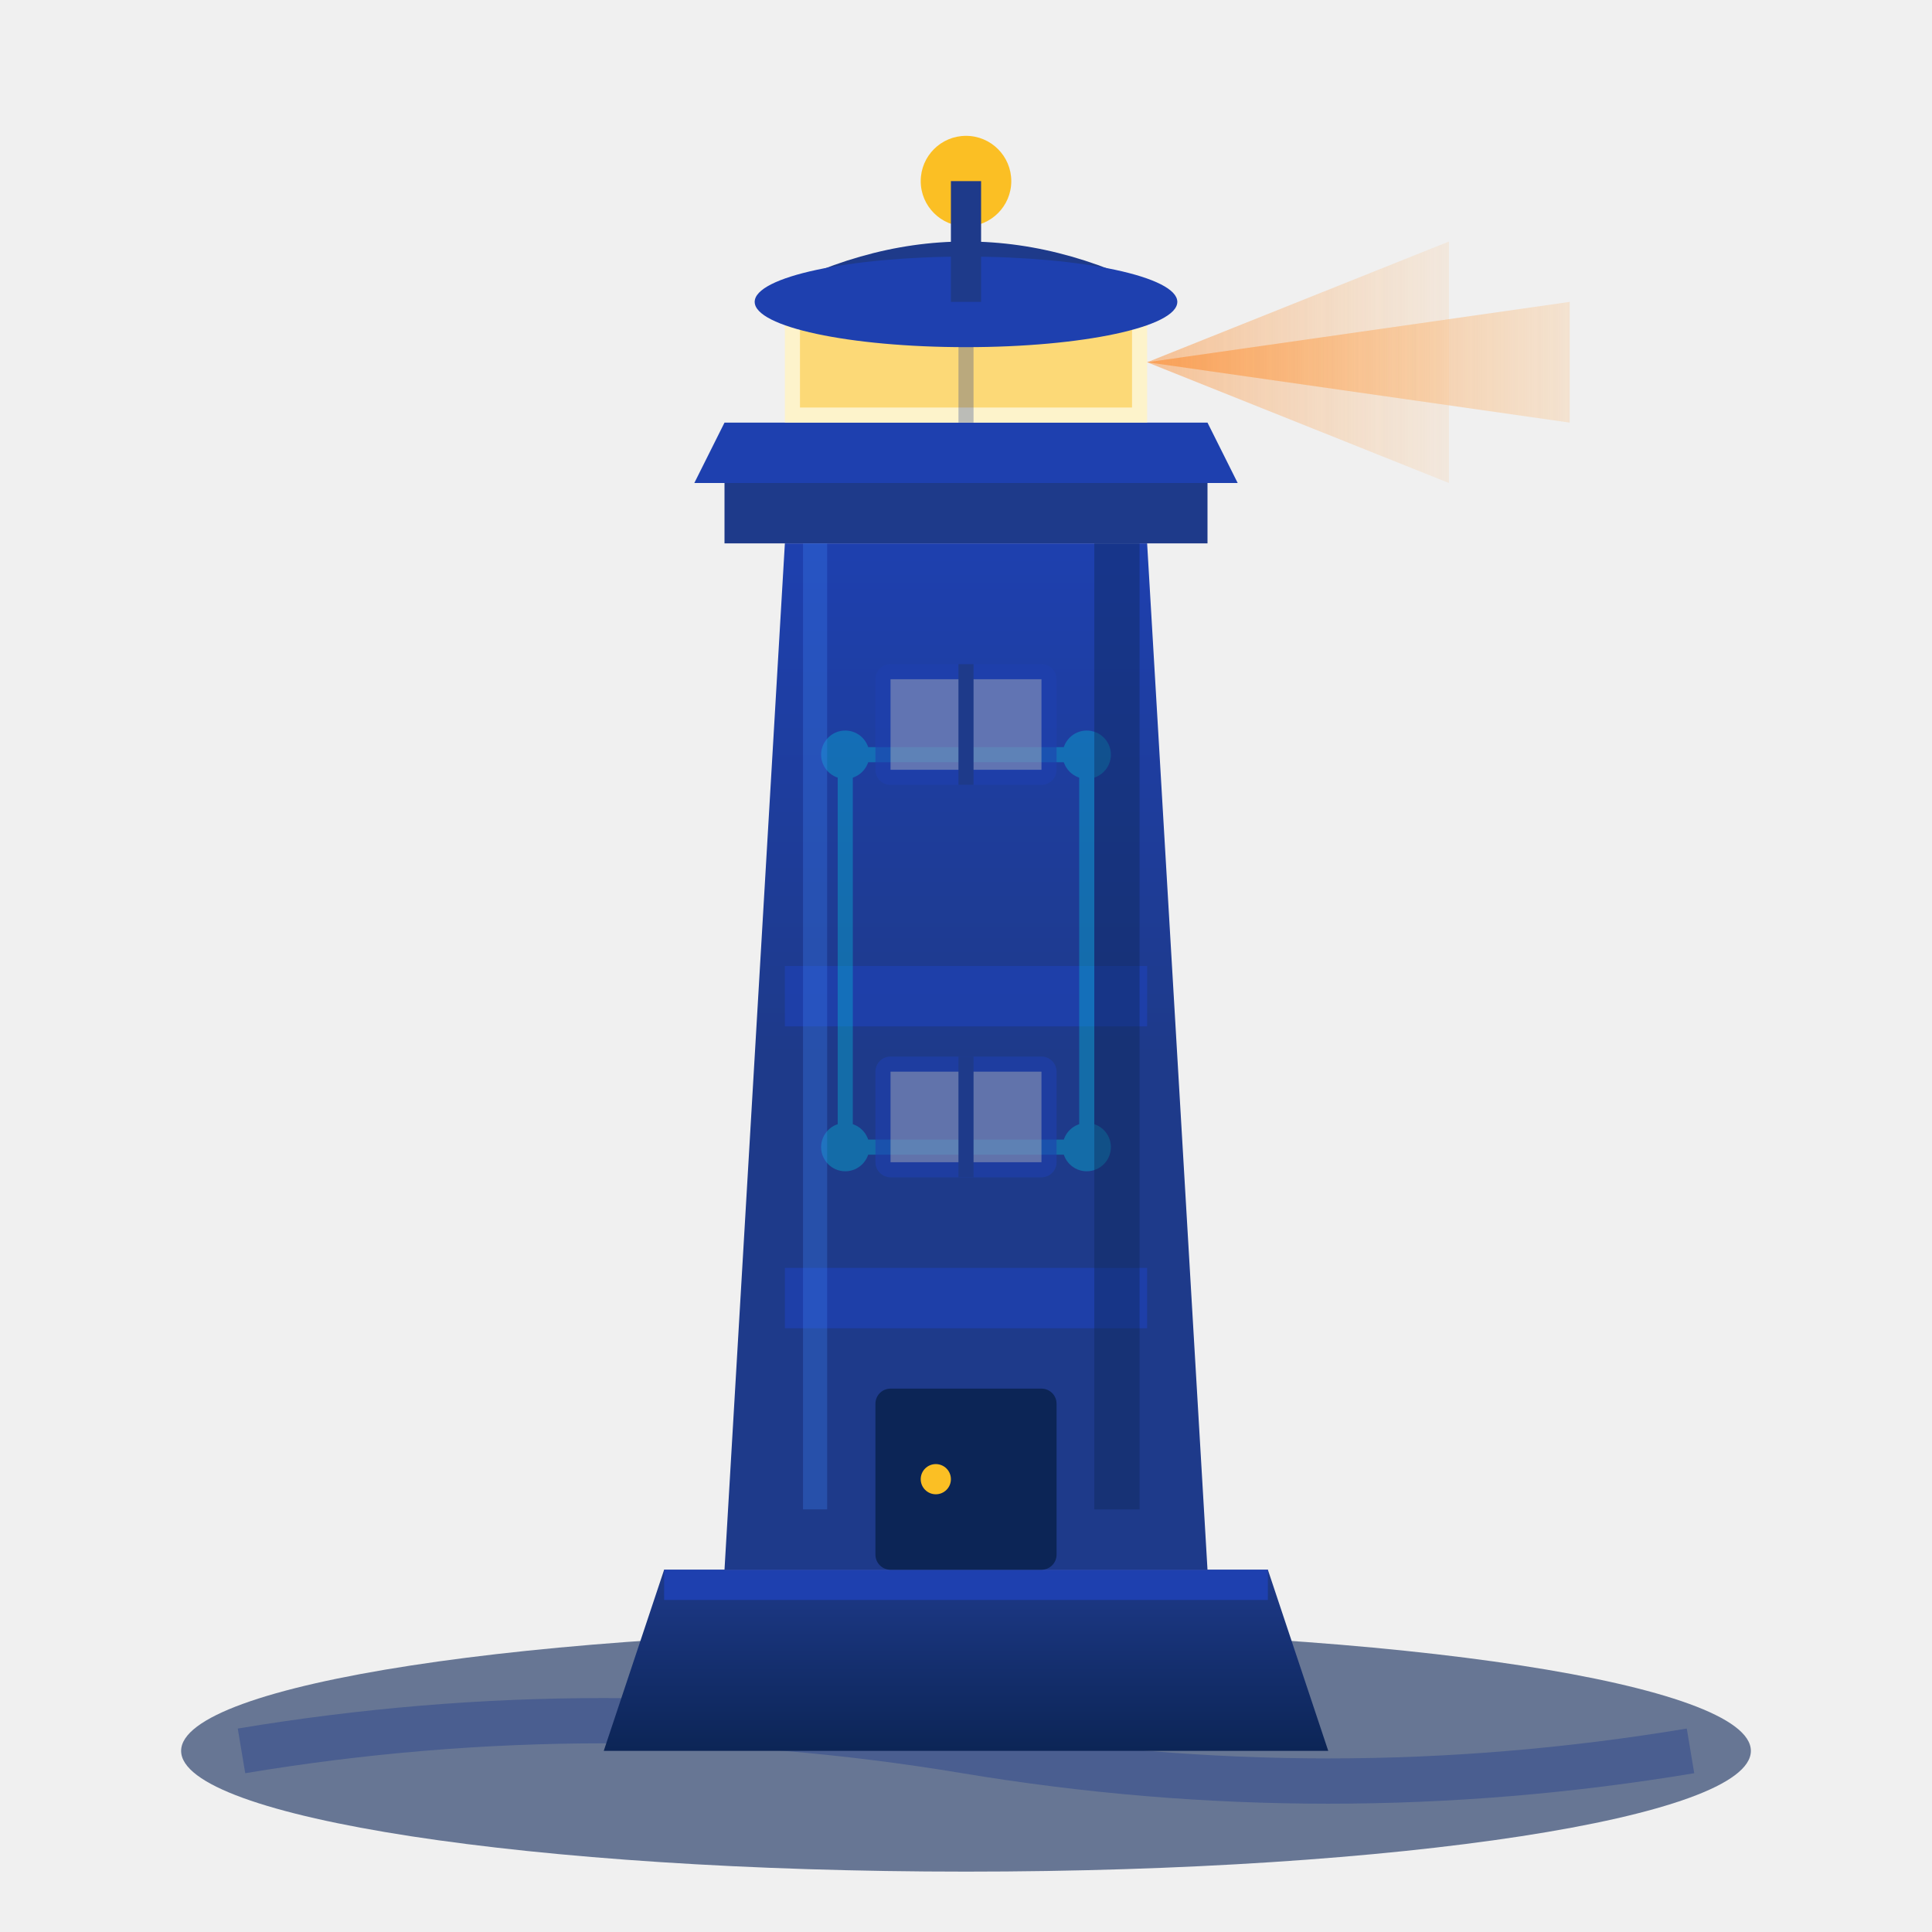
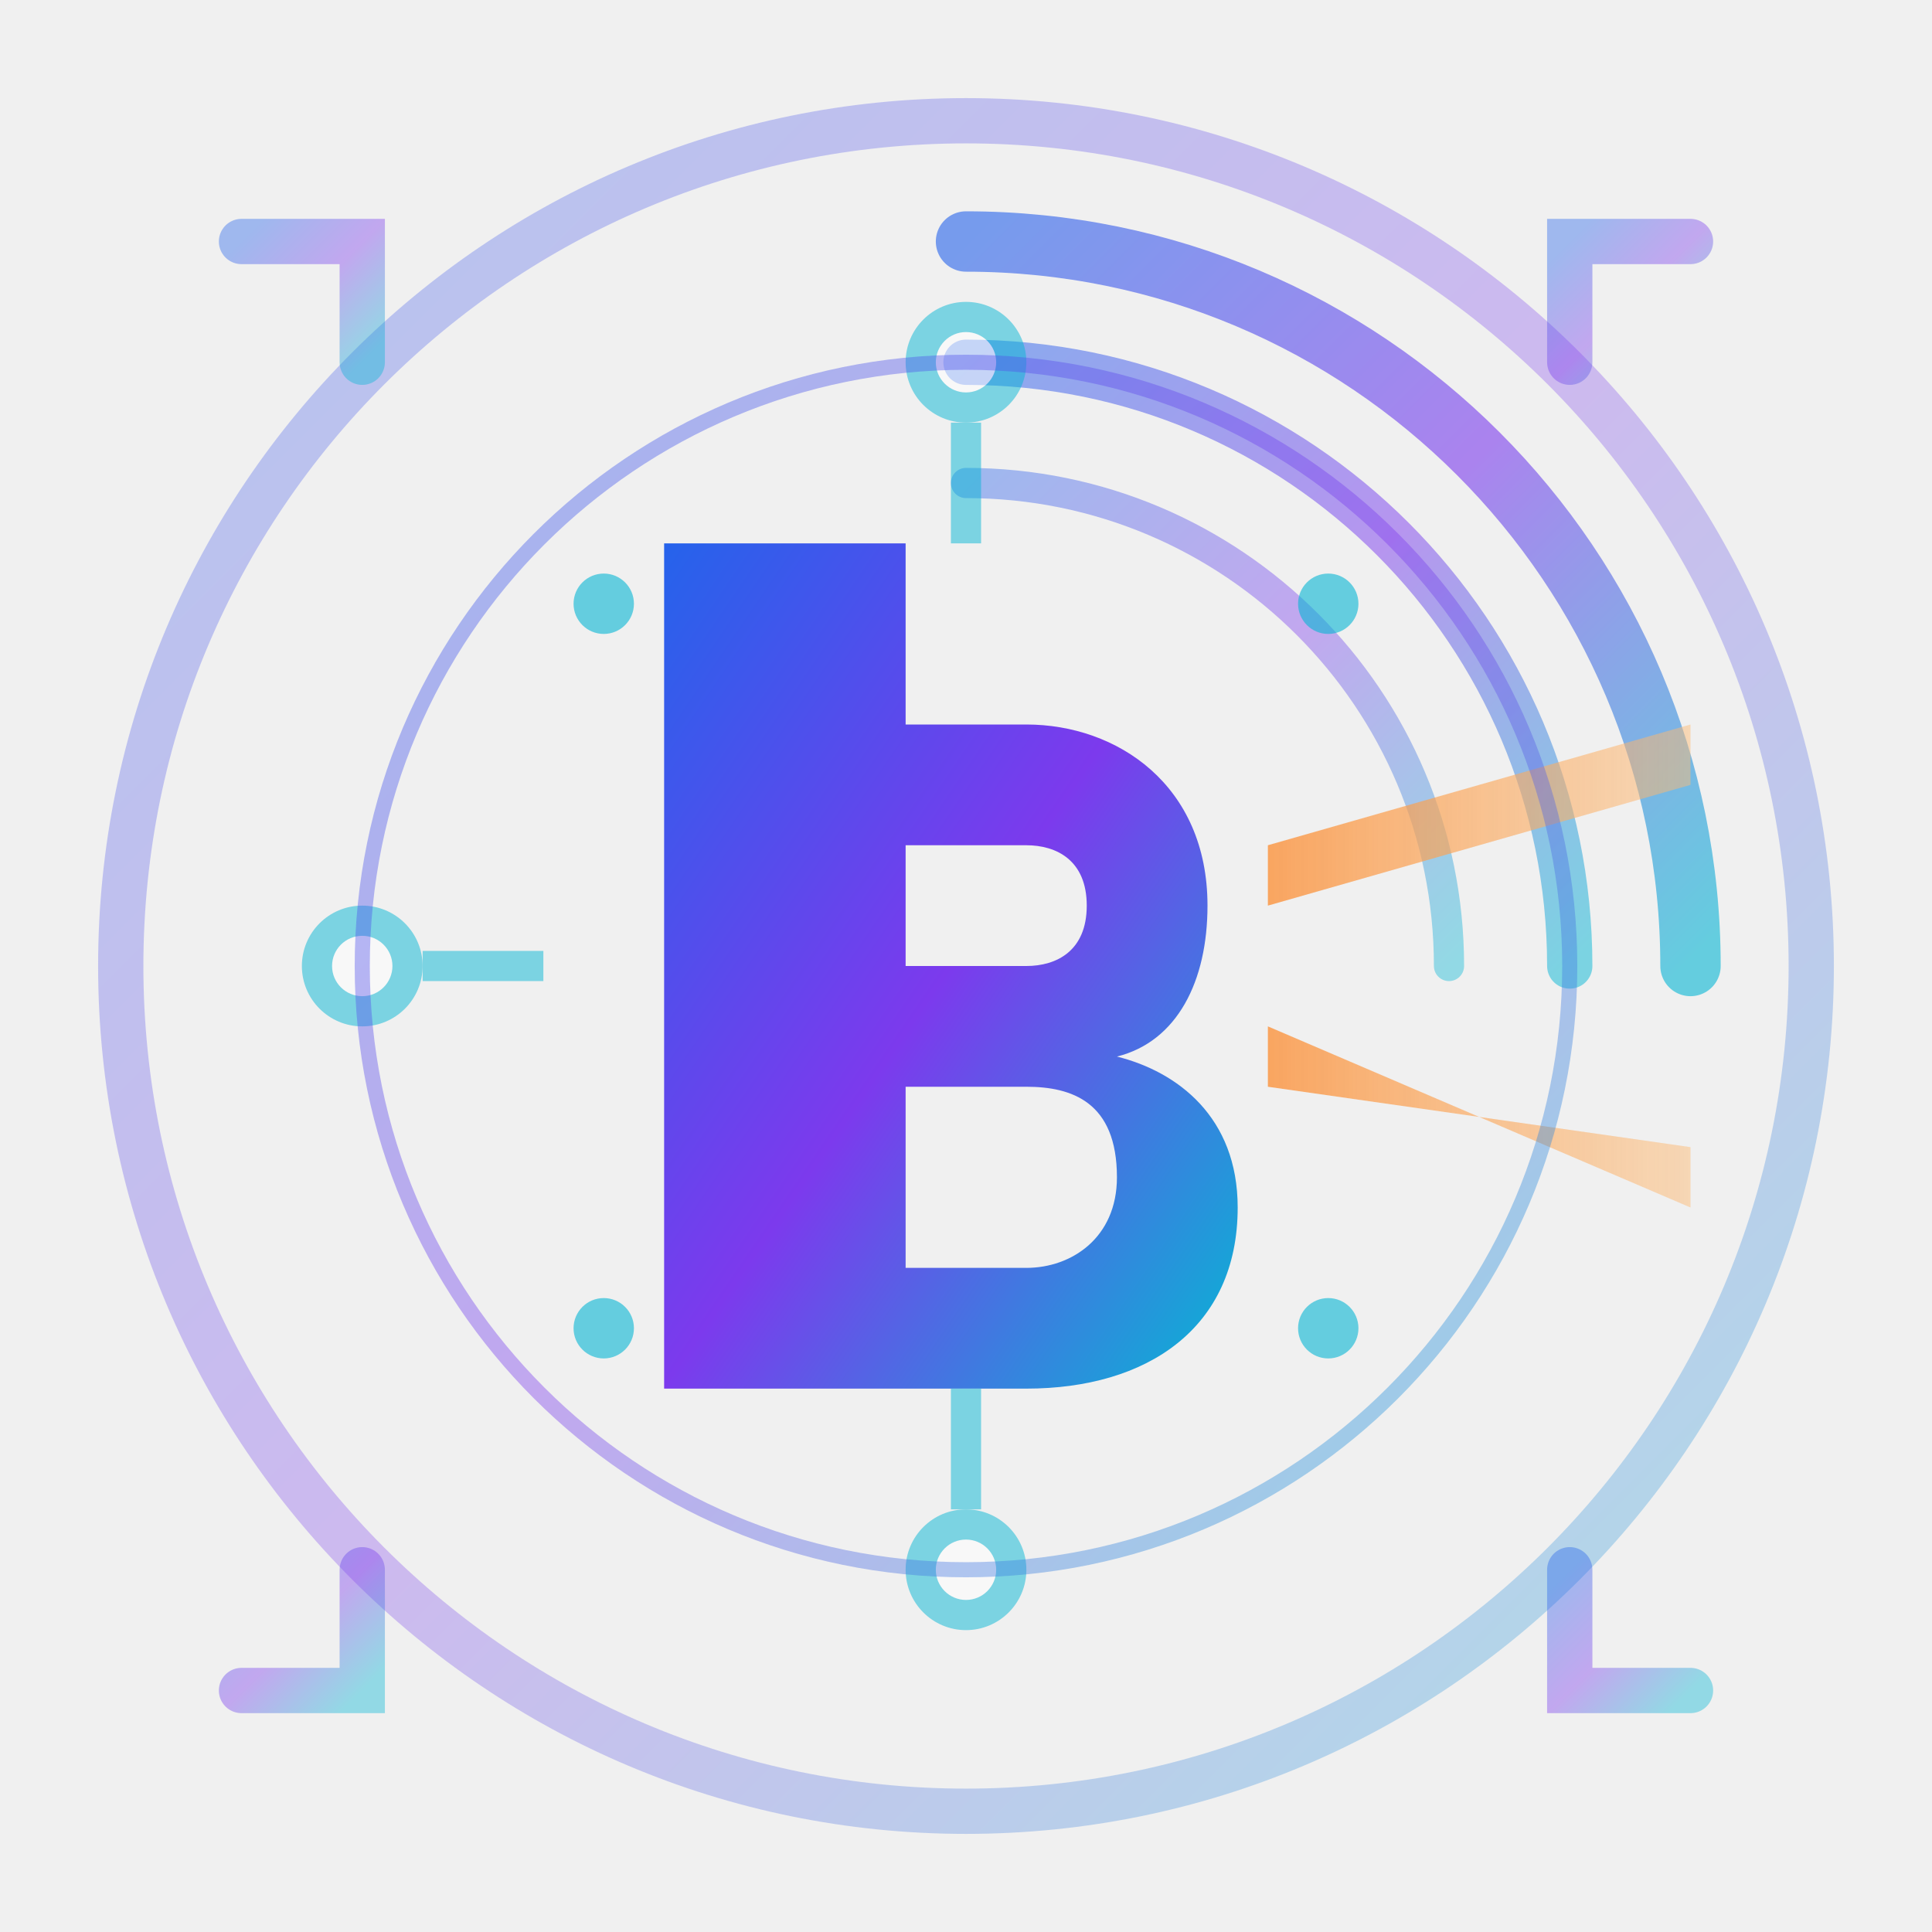
<svg xmlns="http://www.w3.org/2000/svg" width="64" height="64" viewBox="0 0 64 64">
  <defs>
-     <linearGradient id="navyBlue" x1="0%" y1="0%" x2="0%" y2="100%">
-       <stop offset="0%" style="stop-color:#1e3a8a;stop-opacity:1" />
-       <stop offset="100%" style="stop-color:#0c2556;stop-opacity:1" />
+     <linearGradient id="primaryGradient" x1="0%" y1="0%" x2="100%" y2="100%">
+       <stop offset="0%" style="stop-color:#2563eb;stop-opacity:1" />
+       <stop offset="50%" style="stop-color:#7c3aed;stop-opacity:1" />
+       <stop offset="100%" style="stop-color:#06b6d4;stop-opacity:1" />
    </linearGradient>
-     <linearGradient id="orangeBeam" x1="0%" y1="50%" x2="100%" y2="50%">
+     <linearGradient id="orangeGradient" x1="0%" y1="0%" x2="100%" y2="0%">
      <stop offset="0%" style="stop-color:#fb923c;stop-opacity:1" />
-       <stop offset="100%" style="stop-color:#fdba74;stop-opacity:0.3" />
+       <stop offset="100%" style="stop-color:#fdba74;stop-opacity:0.6" />
    </linearGradient>
-     <linearGradient id="lighthouseBody" x1="0%" y1="0%" x2="0%" y2="100%">
-       <stop offset="0%" style="stop-color:#1e40af;stop-opacity:1" />
-       <stop offset="50%" style="stop-color:#1e3a8a;stop-opacity:1" />
-       <stop offset="100%" style="stop-color:#1e3a8a;stop-opacity:1" />
-     </linearGradient>
+     <radialGradient id="coreGlow" cx="50%" cy="50%" r="50%">
+       <stop offset="0%" style="stop-color:#ffffff;stop-opacity:0.9" />
+       <stop offset="40%" style="stop-color:#2563eb;stop-opacity:0.6" />
+       <stop offset="100%" style="stop-color:#7c3aed;stop-opacity:0.3" />
+     </radialGradient>
  </defs>
-   <ellipse cx="32" cy="58" rx="26" ry="4" fill="#0c2556" opacity="0.6" />
-   <path d="M 8 58 Q 20 56, 32 58 T 56 58" fill="none" stroke="#1e3a8a" stroke-width="1.5" opacity="0.4" />
-   <path d="M 20 58 L 22 52 L 42 52 L 44 58 Z" fill="url(#navyBlue)" />
-   <rect x="22" y="52" width="20" height="1" fill="#1e40af" />
-   <path d="M 24 52 L 26 18 L 38 18 L 40 52 Z" fill="url(#lighthouseBody)" />
-   <rect x="26" y="42" width="12" height="2" fill="#1e40af" opacity="0.8" />
-   <rect x="26" y="32" width="12" height="2" fill="#1e40af" opacity="0.8" />
-   <rect x="24" y="16" width="16" height="2" fill="#1e3a8a" />
-   <path d="M 23 16 L 24 14 L 40 14 L 41 16 Z" fill="#1e40af" />
-   <rect x="26" y="10" width="12" height="4" fill="#fef3c7" opacity="0.9" />
-   <rect x="26.5" y="10.5" width="11" height="3" fill="#fbbf24" opacity="0.5" />
-   <line x1="32" y1="10" x2="32" y2="14" stroke="#1e3a8a" stroke-width="0.5" opacity="0.3" />
-   <path d="M 25 10 Q 32 6, 39 10 Z" fill="#1e3a8a" />
-   <ellipse cx="32" cy="10" rx="7" ry="1.5" fill="#1e40af" />
-   <circle cx="32" cy="6" r="1.5" fill="#fbbf24" />
-   <rect x="31.5" y="6" width="1" height="4" fill="#1e3a8a" />
-   <g opacity="0.85">
-     <path d="M 38 12 L 52 10 L 52 14 L 38 12 Z" fill="url(#orangeBeam)" />
-     <path d="M 38 12 L 48 8 L 48 16 Z" fill="url(#orangeBeam)" opacity="0.6" />
+   <circle cx="32" cy="32" r="28" fill="none" stroke="url(#primaryGradient)" stroke-width="1.5" opacity="0.3" />
+   <path d="M 32 8 A 24 24 0 0 1 56 32" fill="none" stroke="url(#primaryGradient)" stroke-width="2" stroke-linecap="round" opacity="0.6" />
+   <path d="M 32 12 A 20 20 0 0 1 52 32" fill="none" stroke="url(#primaryGradient)" stroke-width="1.5" stroke-linecap="round" opacity="0.5" />
+   <path d="M 32 16 A 16 16 0 0 1 48 32" fill="none" stroke="url(#primaryGradient)" stroke-width="1" stroke-linecap="round" opacity="0.4" />
+   <g transform="translate(18, 18)">
+     <path d="M 4 0 L 4 28 L 16 28 C 20 28 23 26 23 22 C 23 19 21 17.5 19 17 C 21 16.5 22 14.5 22 12 C 22 8 19 6 16 6 L 12 6 L 12 0 Z M 12 10 L 16 10 C 17 10 18 10.5 18 12 C 18 13.5 17 14 16 14 L 12 14 Z M 12 18 L 16 18 C 17.5 18 19 18.5 19 21 C 19 23 17.5 24 16 24 L 12 24 Z" fill="url(#primaryGradient)" />
+   </g>
+   <g opacity="0.8">
+     <path d="M 42 28 L 56 24 L 56 26 L 42 30 Z" fill="url(#orangeGradient)" />
+     <path d="M 42 32 L 58 32 L 58 32 L 42 32 Z" fill="url(#orangeGradient)" />
+     <path d="M 42 36 L 56 38 L 56 40 L 42 34 Z" fill="url(#orangeGradient)" />
+   </g>
+   <g opacity="0.5">
+     <circle cx="12" cy="32" r="2" fill="#06b6d4" />
+     <circle cx="12" cy="32" r="1" fill="#ffffff" />
+     <line x1="14" y1="32" x2="18" y2="32" stroke="#06b6d4" stroke-width="1" />
+     <circle cx="32" cy="12" r="2" fill="#06b6d4" />
+     <circle cx="32" cy="12" r="1" fill="#ffffff" />
+     <line x1="32" y1="14" x2="32" y2="18" stroke="#06b6d4" stroke-width="1" />
+     <circle cx="32" cy="52" r="2" fill="#06b6d4" />
+     <circle cx="32" cy="52" r="1" fill="#ffffff" />
+     <line x1="32" y1="50" x2="32" y2="46" stroke="#06b6d4" stroke-width="1" />
  </g>
  <g opacity="0.4">
-     <circle cx="28" cy="25" r="0.8" fill="#06b6d4" />
-     <circle cx="36" cy="25" r="0.8" fill="#06b6d4" />
-     <line x1="28" y1="25" x2="36" y2="25" stroke="#06b6d4" stroke-width="0.5" />
-     <circle cx="28" cy="38" r="0.8" fill="#06b6d4" />
-     <circle cx="36" cy="38" r="0.8" fill="#06b6d4" />
-     <line x1="28" y1="38" x2="36" y2="38" stroke="#06b6d4" stroke-width="0.5" />
-     <line x1="28" y1="25" x2="28" y2="38" stroke="#06b6d4" stroke-width="0.5" />
-     <line x1="36" y1="25" x2="36" y2="38" stroke="#06b6d4" stroke-width="0.5" />
+     <path d="M 8 8 L 12 8 L 12 12" fill="none" stroke="url(#primaryGradient)" stroke-width="1.5" stroke-linecap="round" />
+     <path d="M 56 8 L 52 8 L 52 12" fill="none" stroke="url(#primaryGradient)" stroke-width="1.5" stroke-linecap="round" />
+     <path d="M 8 56 L 12 56 L 12 52" fill="none" stroke="url(#primaryGradient)" stroke-width="1.5" stroke-linecap="round" />
+     <path d="M 56 56 L 52 56 L 52 52" fill="none" stroke="url(#primaryGradient)" stroke-width="1.5" stroke-linecap="round" />
  </g>
-   <rect x="29" y="22" width="6" height="4" rx="0.5" fill="#1e40af" opacity="0.6" />
-   <rect x="29.5" y="22.5" width="5" height="3" fill="#fef3c7" opacity="0.3" />
-   <line x1="32" y1="22" x2="32" y2="26" stroke="#1e3a8a" stroke-width="0.5" />
-   <rect x="29" y="35" width="6" height="4" rx="0.5" fill="#1e40af" opacity="0.6" />
-   <rect x="29.5" y="35.5" width="5" height="3" fill="#fef3c7" opacity="0.3" />
-   <line x1="32" y1="35" x2="32" y2="39" stroke="#1e3a8a" stroke-width="0.5" />
-   <rect x="29" y="46" width="6" height="6" rx="0.5" fill="#0c2556" />
-   <circle cx="31" cy="49" r="0.5" fill="#fbbf24" />
-   <path d="M 27 18 L 27 50 Q 27 50, 27 50" fill="none" stroke="#3b82f6" stroke-width="0.8" opacity="0.3" />
-   <path d="M 37 18 L 37 50" fill="none" stroke="#0c2556" stroke-width="1.5" opacity="0.4" />
+   <g opacity="0.6">
+     <circle cx="20" cy="20" r="1" fill="#06b6d4" />
+     <circle cx="44" cy="20" r="1" fill="#06b6d4" />
+     <circle cx="44" cy="44" r="1" fill="#06b6d4" />
+     <circle cx="20" cy="44" r="1" fill="#06b6d4" />
+   </g>
+   <circle cx="32" cy="32" r="20" fill="none" stroke="url(#primaryGradient)" stroke-width="0.5" opacity="0.4">
+     <animate attributeName="r" values="20;26;20" dur="2.5s" repeatCount="indefinite" />
+     <animate attributeName="opacity" values="0.4;0.1;0.4" dur="2.5s" repeatCount="indefinite" />
+   </circle>
</svg>
